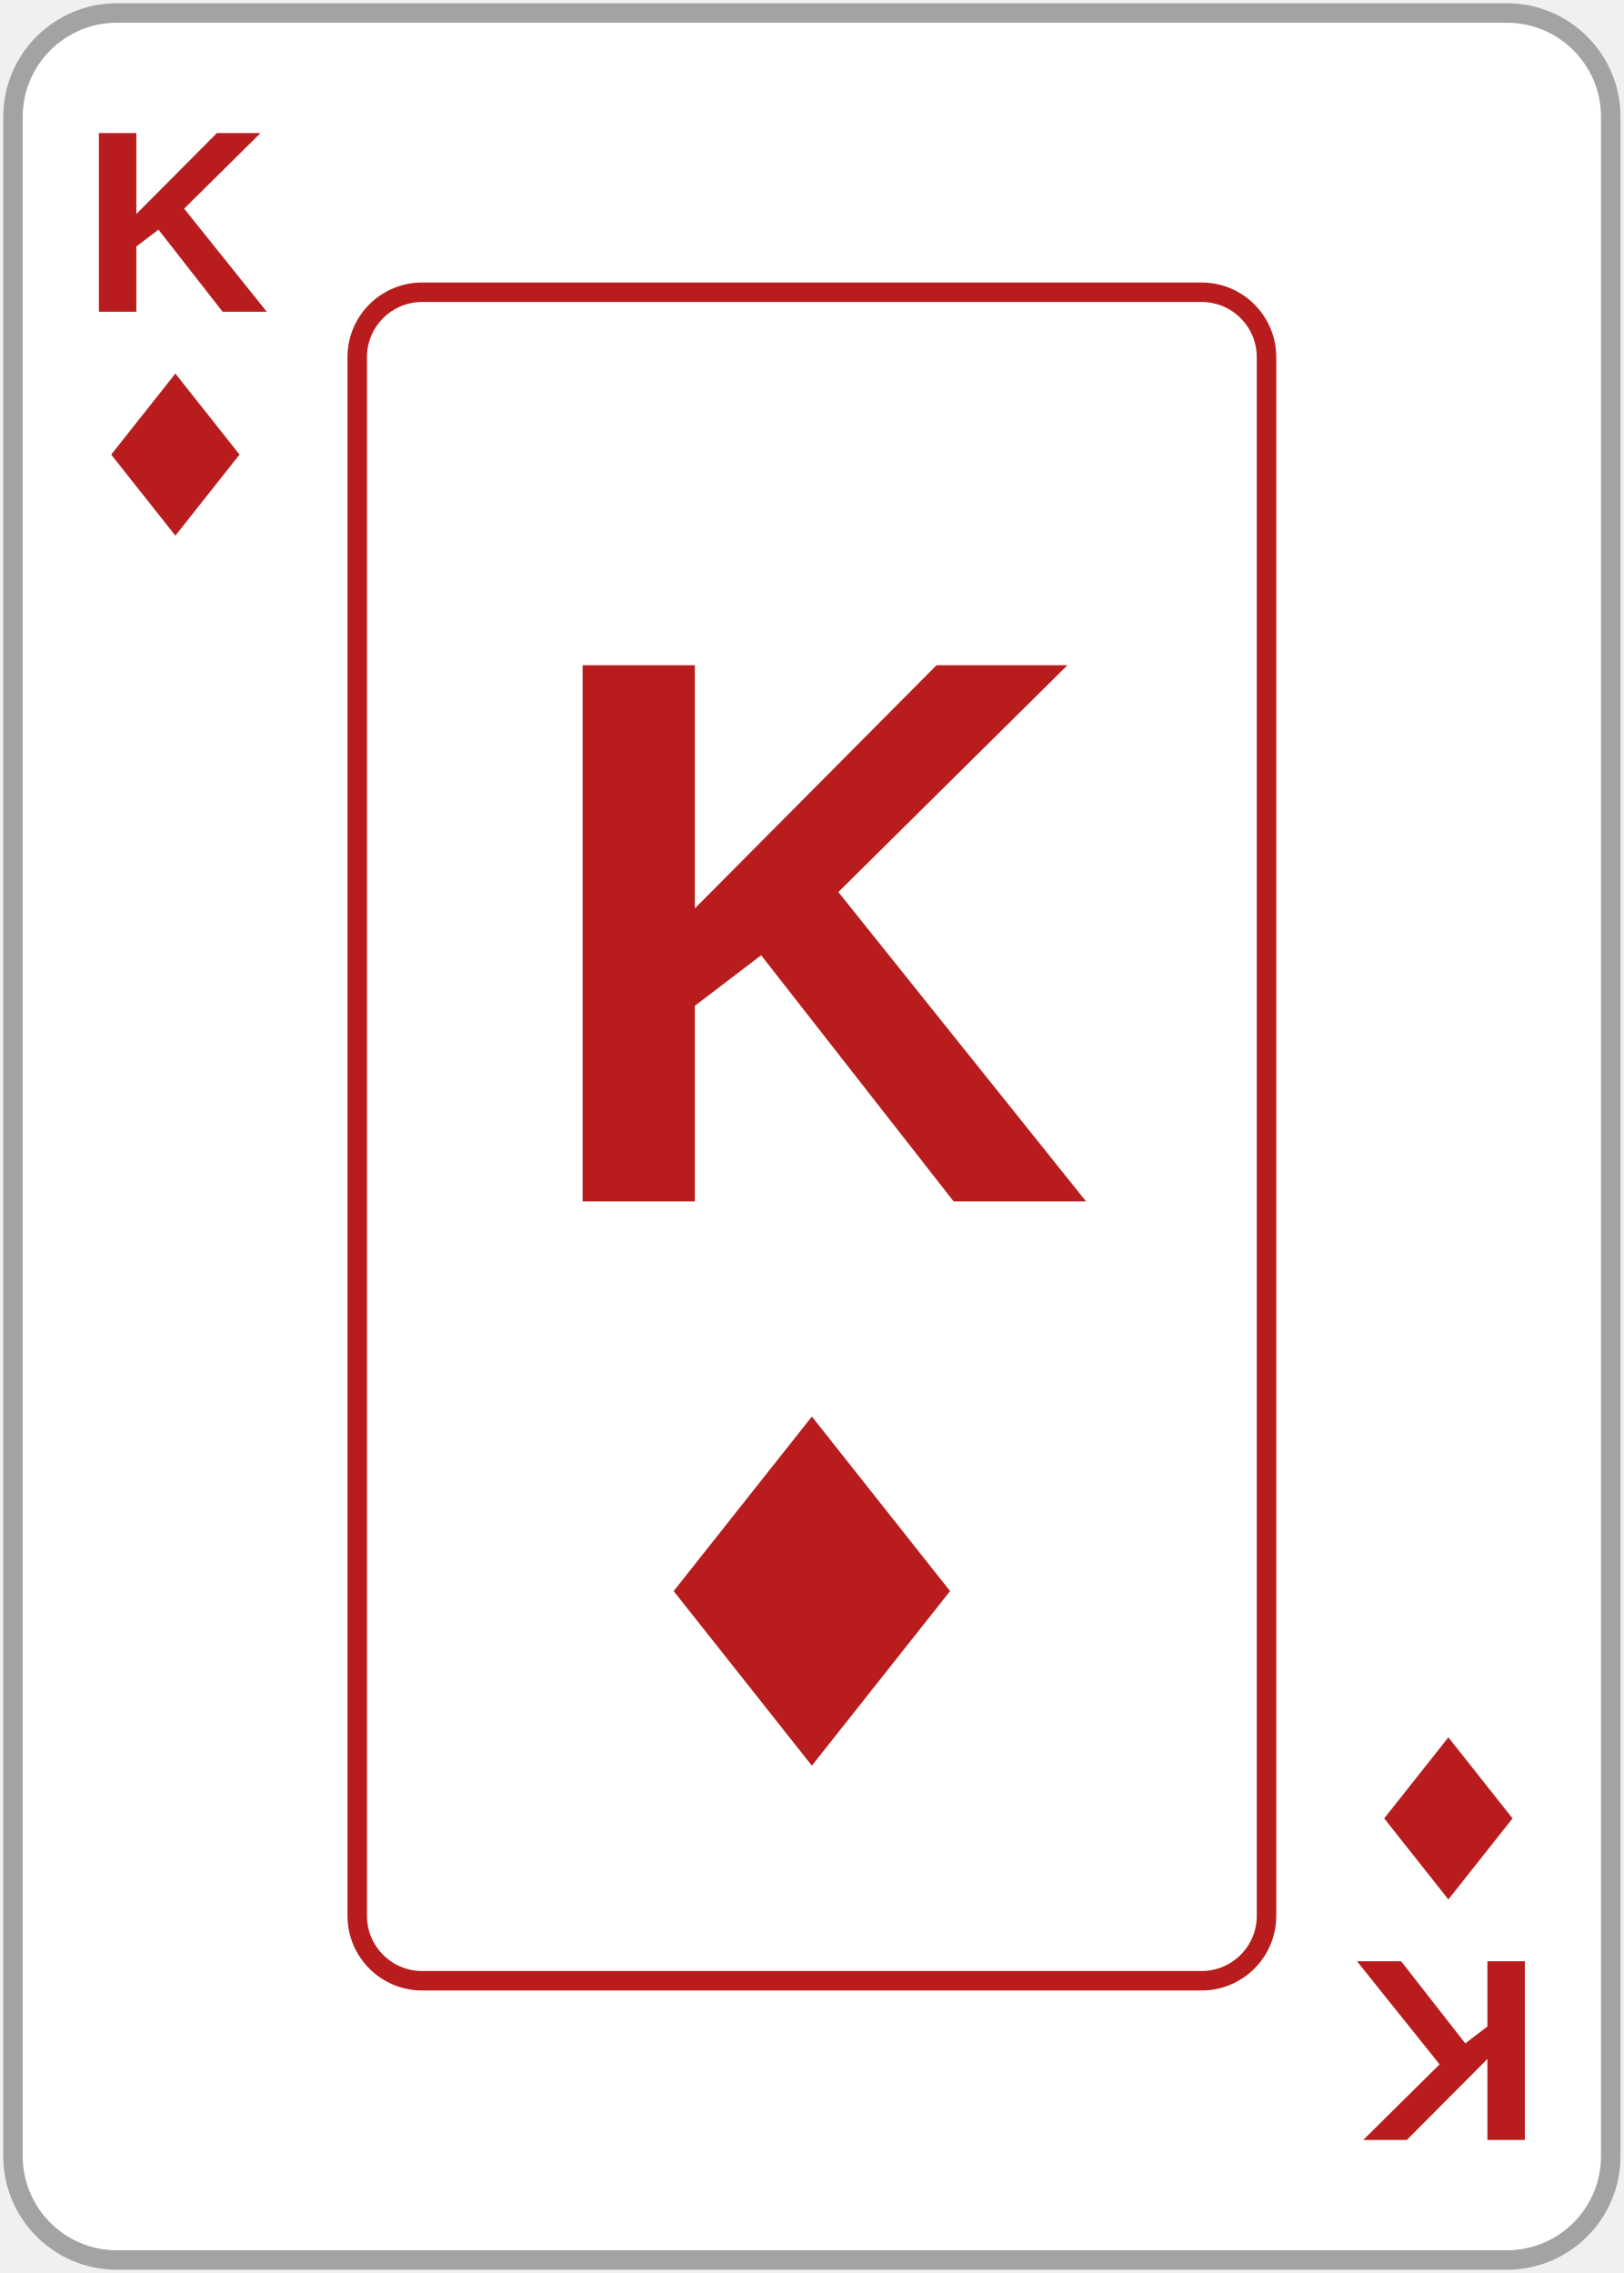
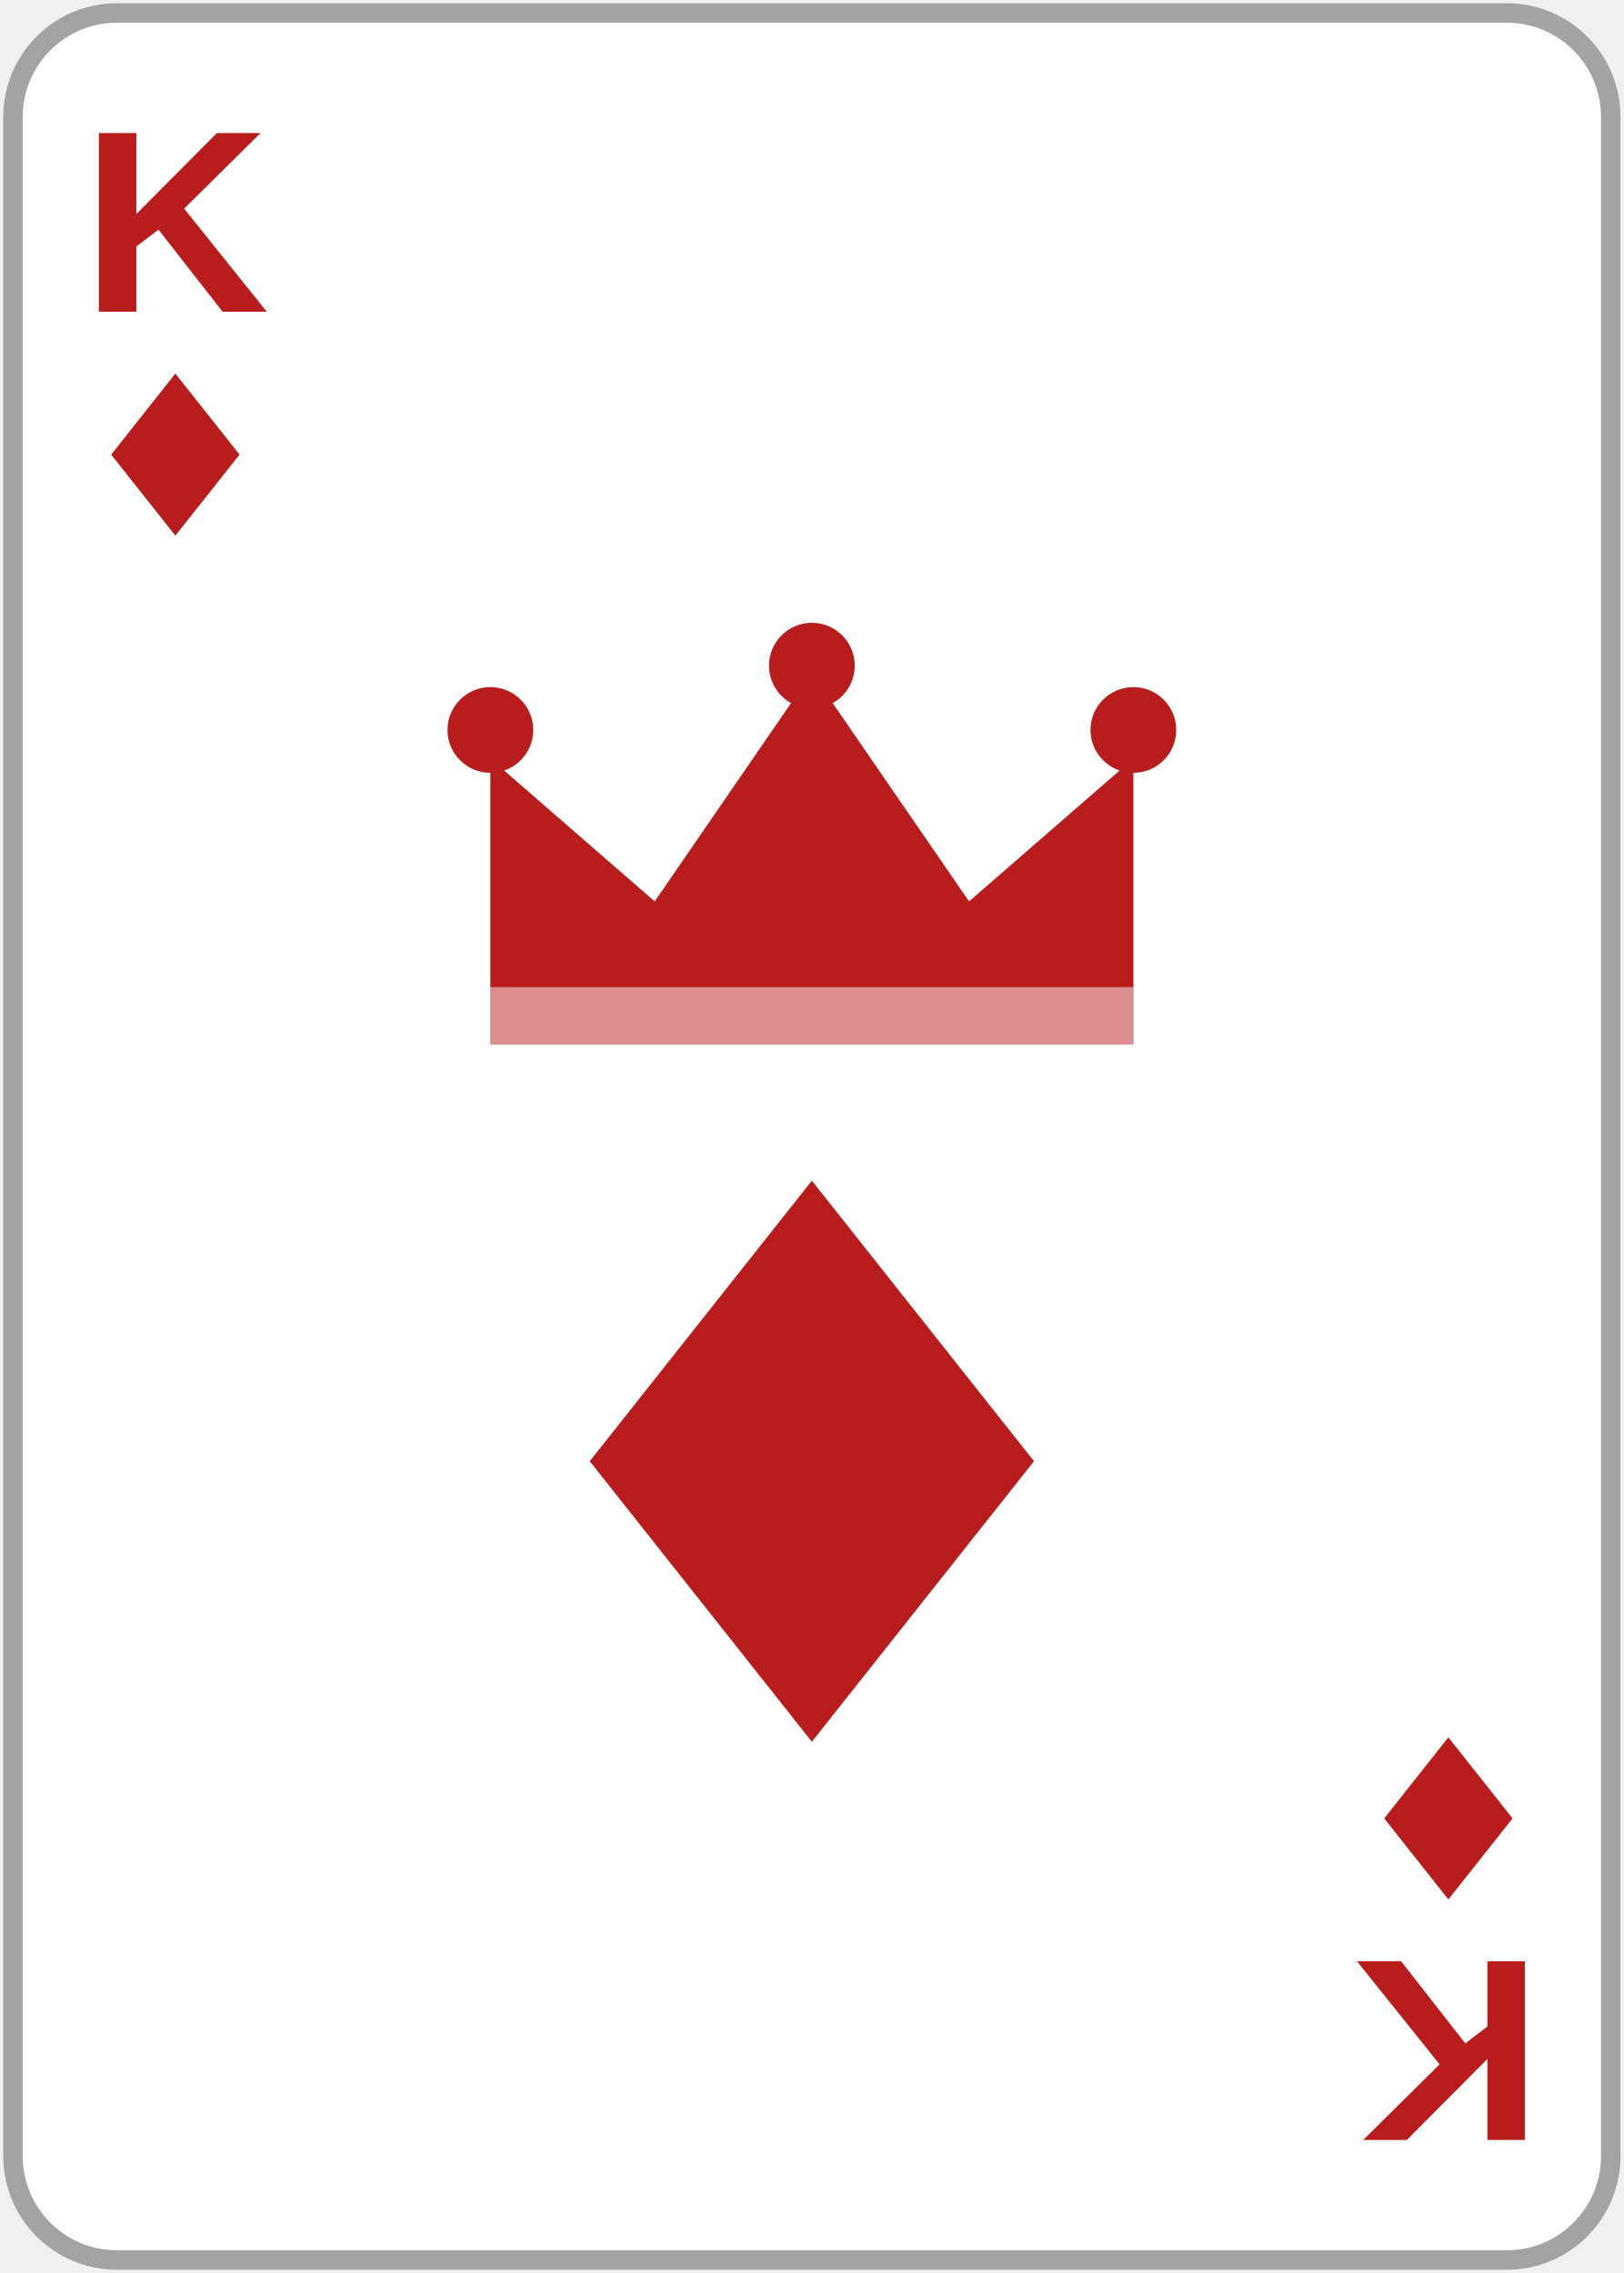
<svg xmlns="http://www.w3.org/2000/svg" viewBox="0 0 250 350" role="img">
  <rect x="2" y="2" width="246" height="346" rx="16" fill="#ffffff" stroke="#a3a3a3" stroke-width="3" />
  <g fill="#b91c1c" color="#b91c1c" font-family="Arial, Helvetica, sans-serif">
    <text x="27" y="48" font-size="40" font-weight="700" text-anchor="middle">K</text>
    <g transform="translate(14 57) scale(0.26)">
      <path d="M50 2 L88 50 L50 98 L12 50 Z" />
    </g>
    <g transform="rotate(180 125 175)">
      <text x="27" y="48" font-size="40" font-weight="700" text-anchor="middle">K</text>
      <g transform="translate(14 57) scale(0.26)">
        <path d="M50 2 L88 50 L50 98 L12 50 Z" />
      </g>
    </g>
-     <rect x="55" y="45" width="140" height="260" rx="10" fill="none" stroke="currentColor" stroke-width="3" />
-     <text x="125" y="185" font-size="120" font-weight="700" text-anchor="middle">K</text>
-     <g transform="translate(97 217) scale(0.56)">
+     <g transform="translate(70 97) scale(1.1)">
+       <path d="M5 58 L5 18 L28 38 L50 6 L72 38 L95 18 L95 58 Z" />
+       <circle cx="5" cy="14" r="6" />
+       <circle cx="50" cy="5" r="6" />
+       <circle cx="95" cy="14" r="6" />
+       <rect x="5" y="50" width="90" height="8" fill="#ffffff" opacity="0.5" />
+     </g>
+     <g transform="translate(80 180) scale(0.9)">
      <path d="M50 2 L88 50 L50 98 L12 50 Z" />
    </g>
  </g>
</svg>
